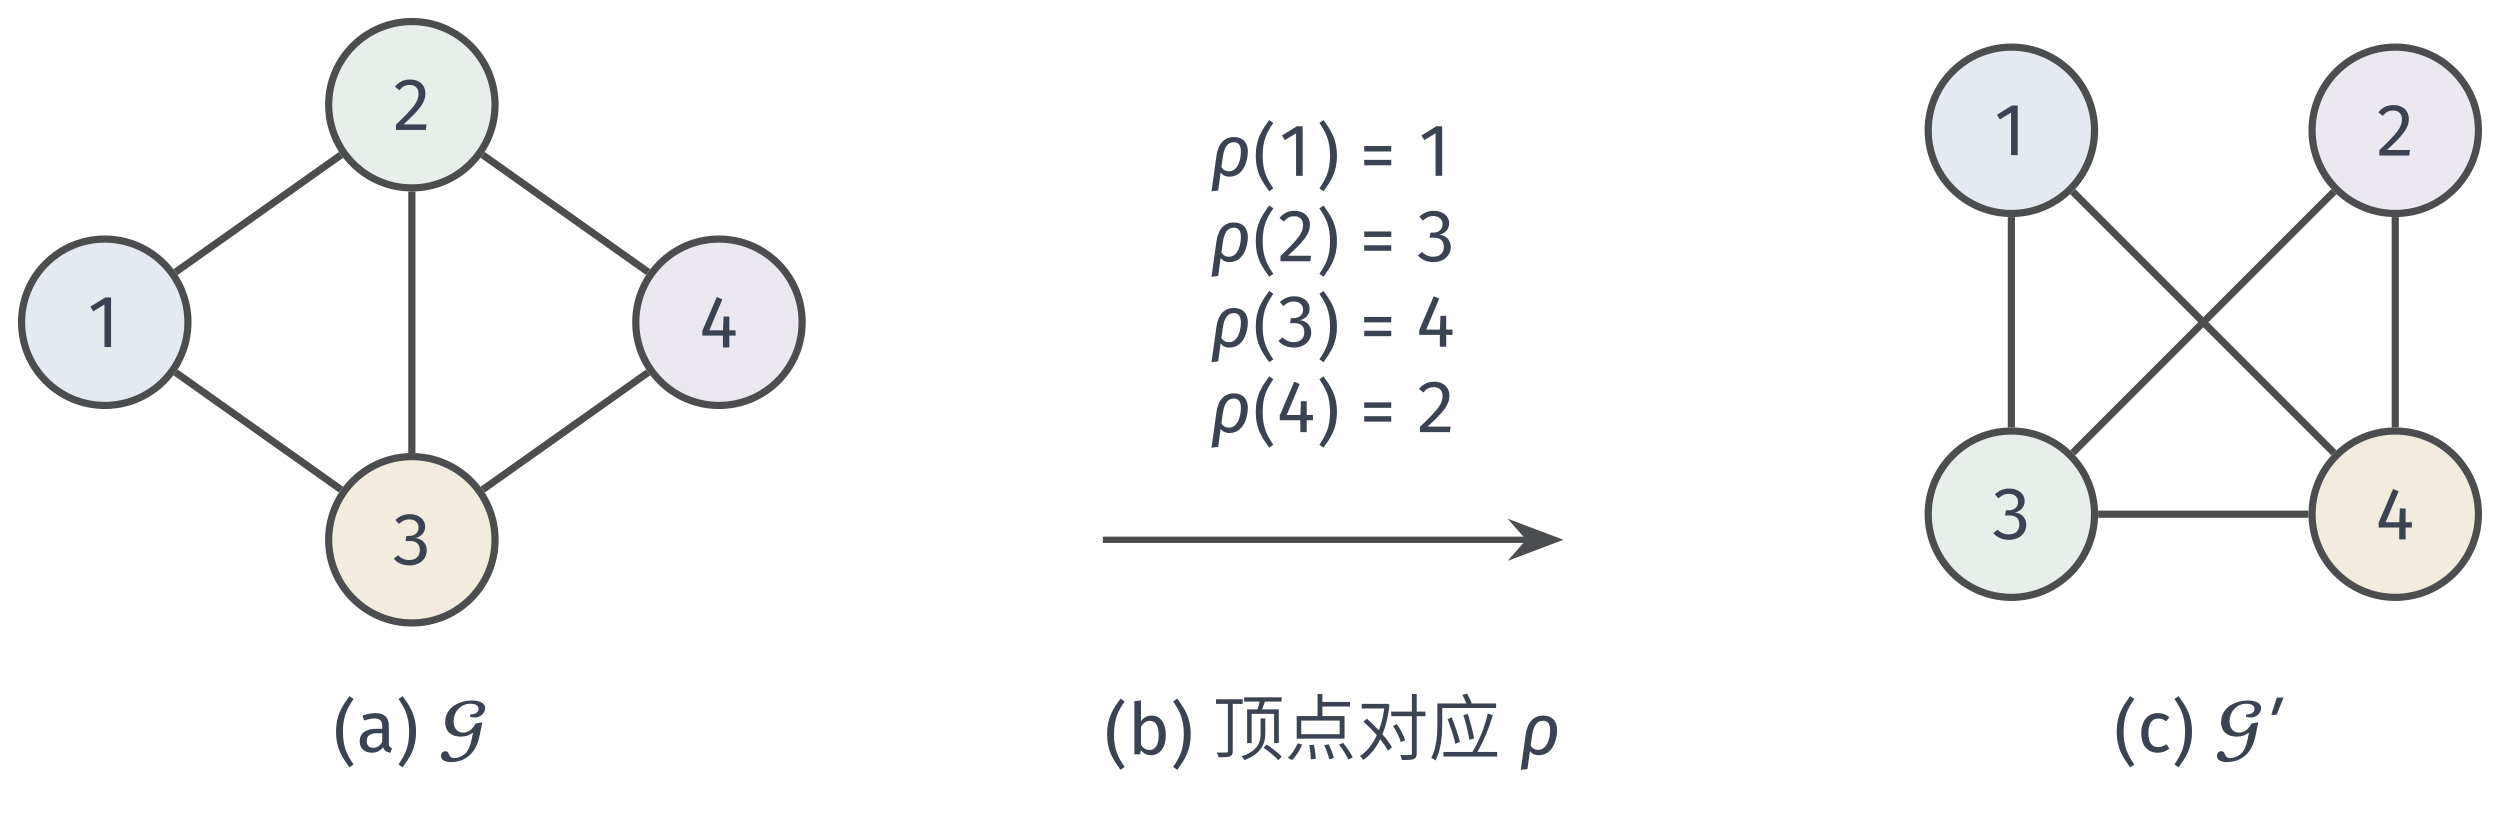
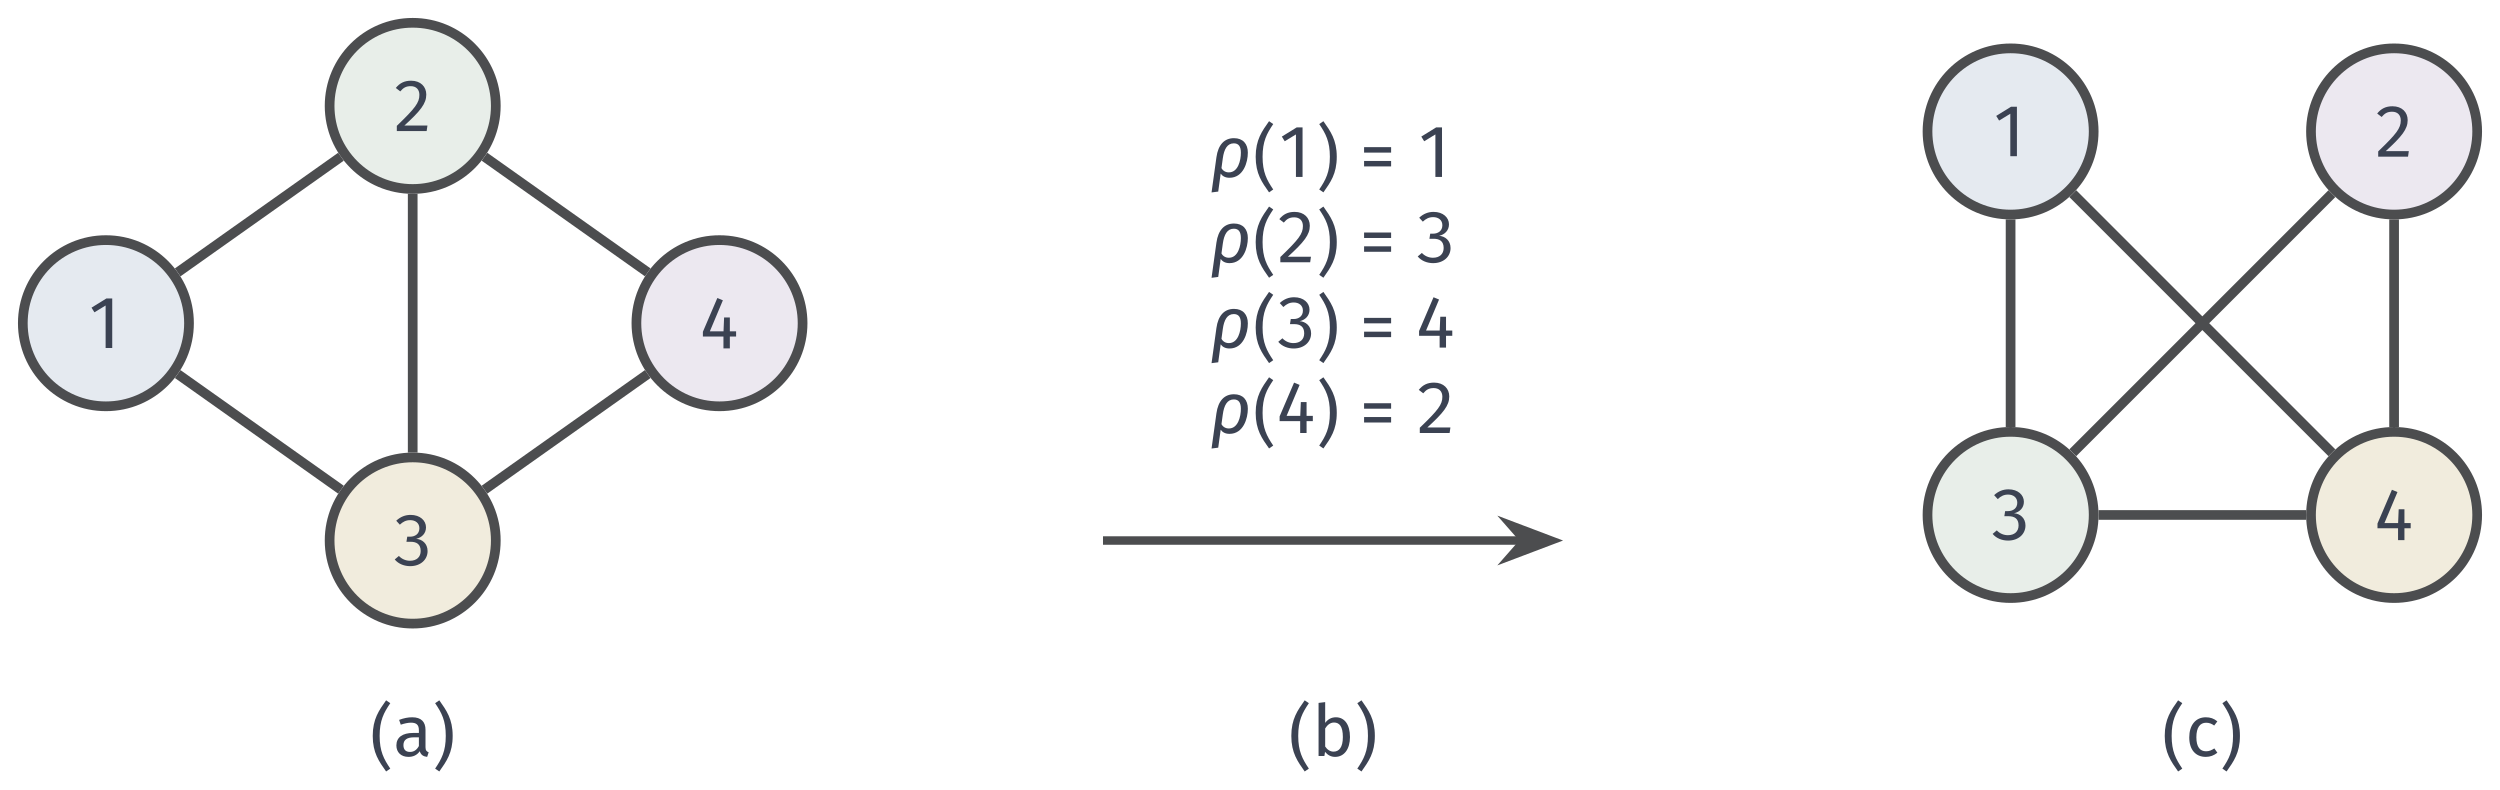
- <svg xmlns="http://www.w3.org/2000/svg" xmlns:xlink="http://www.w3.org/1999/xlink" version="1.1" width="276.91" height="90.59" viewBox="0 0 276.91 90.59">
+ <svg xmlns="http://www.w3.org/2000/svg" xmlns:xlink="http://www.w3.org/1999/xlink" version="1.1" width="277.19" height="87.53" viewBox="0 0 277.19 87.53">
  <defs>
    <path id="font_1_18" d="M.276 0H.368V.689H.287L.08 .561 .12 .496 .276 .591V0Z" />
    <path id="font_1_19" d="M.258 .701C.163 .701 .099 .667 .045 .6L.107 .552C.15 .603 .187 .625 .253 .625 .328 .625 .373 .579 .373 .504 .373 .395 .315 .319 .059 .073V0H.474L.485 .077H.164C.389 .282 .469 .383 .469 .508 .469 .617 .391 .701 .258 .701Z" />
    <path id="font_1_20" d="M.251 .701C.178 .701 .11 .676 .051 .62L.101 .565C.146 .607 .187 .628 .246 .628 .317 .628 .373 .588 .373 .515 .373 .435 .311 .398 .245 .398H.204L.193 .327H.251C.332 .327 .391 .295 .391 .199 .391 .115 .335 .063 .242 .063 .186 .063 .13 .085 .088 .13L.03 .081C.083 .017 .165-.012 .245-.012 .39-.012 .487 .079 .487 .198 .487 .303 .41 .363 .328 .368 .405 .385 .465 .442 .465 .528 .465 .622 .383 .701 .251 .701Z" />
    <path id="font_1_21" d="M.511 .238H.424V.43H.344L.336 .238H.146L.327 .669 .25 .701 .049 .231V.165H.335V0H.424V.165H.511V.238Z" />
+     <path id="font_1_1480" d="M.258 .063C.212 .063 .175 .085 .155 .123L.173 .255C.191 .389 .237 .467 .327 .467 .392 .467 .425 .426 .425 .337 .425 .23 .387 .063 .258 .063M.329 .539C.195 .539 .109 .447 .085 .274L.017-.216 .11-.204 .144 .046C.169 .01 .209-.012 .267-.012 .459-.012 .522 .202 .522 .337 .522 .46 .454 .539 .329 .539Z" />
    <path id="font_1_9" d="M.226 .775C.128 .636 .04 .517 .04 .28 .04 .043 .128-.076 .226-.215L.284-.175C.194-.042 .136 .066 .136 .28 .136 .495 .194 .602 .284 .735L.226 .775Z" />
+     <path id="font_1_10" d="M.098 .775 .04 .735C.13 .602 .188 .495 .188 .28 .188 .066 .13-.042 .04-.175L.098-.215C.196-.076 .284 .043 .284 .28 .284 .517 .196 .636 .098 .775Z" />
+     <path id="font_1_30" d="M.062 .146H.438V.222H.062V.146M.062 .338H.438V.414H.062V.338Z" />
    <path id="font_1_66" d="M.234 .057C.174 .057 .143 .09 .143 .152 .143 .224 .192 .26 .289 .26H.358V.139C.328 .084 .288 .057 .234 .057M.45 .123V.364C.45 .474 .392 .539 .265 .539 .206 .539 .148 .527 .083 .503L.106 .436C.16 .454 .209 .464 .248 .464 .321 .464 .358 .436 .358 .36V.321H.277C.13 .321 .045 .26 .045 .147 .045 .053 .108-.012 .213-.012 .277-.012 .333 .012 .37 .067 .386 .015 .42-.006 .473-.012L.494 .052C.467 .062 .45 .077 .45 .123Z" />
-     <path id="font_1_10" d="M.098 .775 .04 .735C.13 .602 .188 .495 .188 .28 .188 .066 .13-.042 .04-.175L.098-.215C.196-.076 .284 .043 .284 .28 .284 .517 .196 .636 .098 .775Z" />
-     <path id="font_2_6200" d="M.178-.142C.379-.142 .528-.02 .576 .214L.616 .409H.601L.521 .393C.483 .311 .413 .267 .35 .267 .252 .267 .217 .353 .217 .423 .217 .553 .309 .669 .453 .669 .512 .669 .564 .649 .564 .596 .564 .542 .509 .521 .448 .521L.447 .487C.464 .483 .495 .478 .516 .478 .586 .478 .655 .536 .655 .605 .655 .695 .546 .714 .471 .714 .297 .714 .1 .618 .1 .413 .1 .278 .19 .212 .316 .212 .377 .212 .43 .226 .481 .264L.486 .261 .468 .176C.453 .104 .432 .025 .375-.026 .332-.065 .273-.086 .228-.086 .13-.086 .173 .009 .102 .009 .067 .009 .042-.018 .042-.057 .042-.117 .107-.142 .178-.142Z" />
-     <path id="font_1_1480" d="M.258 .063C.212 .063 .175 .085 .155 .123L.173 .255C.191 .389 .237 .467 .327 .467 .392 .467 .425 .426 .425 .337 .425 .23 .387 .063 .258 .063M.329 .539C.195 .539 .109 .447 .085 .274L.017-.216 .11-.204 .144 .046C.169 .01 .209-.012 .267-.012 .459-.012 .522 .202 .522 .337 .522 .46 .454 .539 .329 .539Z" />
-     <path id="font_1_30" d="M.062 .146H.438V.222H.062V.146M.062 .338H.438V.414H.062V.338Z" />
    <path id="font_1_67" d="M.303 .061C.256 .061 .214 .09 .187 .132V.384C.214 .426 .252 .466 .31 .466 .384 .466 .433 .414 .433 .264 .433 .12 .38 .061 .303 .061M.336 .539C.272 .539 .223 .51 .187 .461V.75L.095 .739V0H.176L.185 .058C.221 .014 .267-.012 .325-.012 .453-.012 .532 .099 .532 .264 .532 .44 .455 .539 .336 .539Z" />
-     <path id="font_3_44146" d="M.732 .294V.5H.666V.295C.666 .189 .649 .054 .401-.027 .415-.041 .434-.064 .442-.08 .695 .016 .732 .169 .732 .294M.751 .137 .708 .092C.78 .041 .871-.033 .914-.081L.96-.03C.915 .017 .824 .088 .751 .137M.919 .626H.687L.727 .733H.959V.793H.437V.733H.653C.645 .699 .634 .659 .623 .626H.479V.156H.542V.563H.854V.157H.919V.626M.279 .047V.702H.418V.766H.047V.702H.212V.046C.212 .03 .207 .025 .19 .025 .174 .024 .119 .024 .057 .025 .068 .006 .079-.023 .083-.041 .163-.042 .211-.04 .239-.029 .268-.017 .279 .003 .279 .047Z" />
-     <path id="font_3_25001" d="M.231 .28V.469H.765V.28H.231M.407 .133 .343 .128C.356 .064 .364-.02 .364-.07L.433-.061C.432-.012 .422 .07 .407 .133M.611 .14 .55 .127C.58 .065 .609-.018 .621-.068L.685-.051C.674-0 .641 .08 .611 .14M.814 .159 .755 .135C.806 .073 .861-.016 .884-.071L.947-.044C.923 .012 .865 .096 .814 .159M.244 .136 .181 .153C.15 .079 .098-.002 .044-.049L.105-.079C.16-.026 .211 .059 .244 .136M.909 .729H.525V.839H.458V.532H.168V.218H.833V.532H.525V.665H.909V.729Z" />
-     <path id="font_3_15716" d="M.561 .42 .506 .395C.554 .324 .599 .229 .615 .169L.674 .197C.658 .258 .609 .351 .561 .42M.143 .496 .096 .455C.158 .399 .223 .333 .281 .266 .22 .134 .14 .036 .047-.024 .063-.037 .084-.061 .094-.078 .187-.012 .267 .082 .329 .209 .375 .152 .413 .096 .438 .05L.491 .099C.463 .152 .416 .215 .36 .279 .407 .393 .44 .53 .458 .692L.414 .705 .403 .702H.071V.638H.385C.37 .525 .344 .423 .31 .334 .257 .392 .198 .448 .143 .496M.836 .014V.53H.957V.594H.836V.839H.769V.594H.482V.53H.769V.014C.769-.004 .762-.009 .745-.01 .728-.01 .672-.011 .608-.009 .617-.029 .627-.06 .63-.079 .716-.079 .766-.077 .794-.065 .823-.053 .836-.033 .836 .014Z" />
-     <path id="font_3_16929" d="M.322 .514 .265 .49C.306 .382 .354 .239 .373 .147L.436 .173C.415 .265 .366 .405 .322 .514M.545 .563 .485 .545C.518 .436 .555 .295 .568 .202L.633 .221C.618 .314 .58 .454 .545 .563M.535 .845 .47 .827C.491 .791 .513 .743 .527 .707H.123V.434C.123 .292 .116 .094 .038-.048 .054-.055 .084-.073 .096-.085 .178 .063 .191 .283 .191 .434V.644H.94V.707H.585L.6 .712C.588 .747 .559 .802 .535 .845M.954 .034H.679C.771 .191 .845 .375 .893 .543L.824 .569C.785 .395 .707 .191 .61 .034H.207V-.03H.954V.034Z" />
    <path id="font_1_68" d="M.287 .539C.144 .539 .057 .427 .057 .259 .057 .089 .145-.012 .287-.012 .348-.012 .401 .008 .448 .046L.406 .106C.366 .08 .335 .066 .291 .066 .208 .066 .156 .123 .156 .261 .156 .398 .208 .463 .291 .463 .335 .463 .368 .45 .404 .424L.448 .482C.399 .523 .349 .539 .287 .539Z" />
-     <path id="font_1_1574" d="M.088 .153H.186L.316 .472H.19L.088 .153Z" />
  </defs>
-   <path transform="matrix(1,0,0,-1,45.619,35.694)" d="M-24.803 0C-24.803 5.088-28.928 9.213-34.016 9.213-39.104 9.213-43.229 5.088-43.229 0-43.229-5.088-39.104-9.213-34.016-9.213-28.928-9.213-24.803-5.088-24.803 0ZM-34.016 0" fill="#e5eaf0" />
-   <path transform="matrix(1,0,0,-1,45.619,35.694)" stroke-width=".797" stroke-linecap="butt" stroke-miterlimit="10" stroke-linejoin="miter" fill="none" stroke="#4c4d4f" d="M-24.803 0C-24.803 5.088-28.928 9.213-34.016 9.213-39.104 9.213-43.229 5.088-43.229 0-43.229-5.088-39.104-9.213-34.016-9.213-28.928-9.213-24.803-5.088-24.803 0ZM-34.016 0" />
-   <use data-text="1" xlink:href="#font_1_18" transform="matrix(7.9701,0,0,-7.9701,9.370998,38.44)" fill="#3b4252" />
-   <path transform="matrix(1,0,0,-1,45.619,35.694)" d="M9.213 24.095C9.213 29.183 5.088 33.308 0 33.308-5.088 33.308-9.213 29.183-9.213 24.095-9.213 19.007-5.088 14.882 0 14.882 5.088 14.882 9.213 19.007 9.213 24.095ZM0 24.095" fill="#e8eee9" />
-   <path transform="matrix(1,0,0,-1,45.619,35.694)" stroke-width=".797" stroke-linecap="butt" stroke-miterlimit="10" stroke-linejoin="miter" fill="none" stroke="#4c4d4f" d="M9.213 24.095C9.213 29.183 5.088 33.308 0 33.308-5.088 33.308-9.213 29.183-9.213 24.095-9.213 19.007-5.088 14.882 0 14.882 5.088 14.882 9.213 19.007 9.213 24.095ZM0 24.095" />
-   <use data-text="2" xlink:href="#font_1_19" transform="matrix(7.9701,0,0,-7.9701,43.387,14.39299)" fill="#3b4252" />
-   <path transform="matrix(1,0,0,-1,45.619,35.694)" d="M9.213-24.095C9.213-19.007 5.088-14.882 0-14.882-5.088-14.882-9.213-19.007-9.213-24.095-9.213-29.183-5.088-33.308 0-33.308 5.088-33.308 9.213-29.183 9.213-24.095ZM0-24.095" fill="#f1ecdd" />
-   <path transform="matrix(1,0,0,-1,45.619,35.694)" stroke-width=".797" stroke-linecap="butt" stroke-miterlimit="10" stroke-linejoin="miter" fill="none" stroke="#4c4d4f" d="M9.213-24.095C9.213-19.007 5.088-14.882 0-14.882-5.088-14.882-9.213-19.007-9.213-24.095-9.213-29.183-5.088-33.308 0-33.308 5.088-33.308 9.213-29.183 9.213-24.095ZM0-24.095" />
-   <use data-text="3" xlink:href="#font_1_20" transform="matrix(7.9701,0,0,-7.9701,43.387,62.53499)" fill="#3b4252" />
-   <path transform="matrix(1,0,0,-1,45.619,35.694)" d="M43.229 0C43.229 5.088 39.104 9.213 34.016 9.213 28.928 9.213 24.803 5.088 24.803 0 24.803-5.088 28.928-9.213 34.016-9.213 39.104-9.213 43.229-5.088 43.229 0ZM34.016 0" fill="#ece8f0" />
-   <path transform="matrix(1,0,0,-1,45.619,35.694)" stroke-width=".797" stroke-linecap="butt" stroke-miterlimit="10" stroke-linejoin="miter" fill="none" stroke="#4c4d4f" d="M43.229 0C43.229 5.088 39.104 9.213 34.016 9.213 28.928 9.213 24.803 5.088 24.803 0 24.803-5.088 28.928-9.213 34.016-9.213 39.104-9.213 43.229-5.088 43.229 0ZM34.016 0" />
-   <use data-text="4" xlink:href="#font_1_21" transform="matrix(7.9701,0,0,-7.9701,77.403,38.488)" fill="#3b4252" />
-   <path transform="matrix(1,0,0,-1,45.619,35.694)" stroke-width=".797" stroke-linecap="butt" stroke-miterlimit="10" stroke-linejoin="miter" fill="none" stroke="#4c4d4f" d="M-26.174 5.555-7.843 18.54M-26.174-5.555-7.843-18.54M0 14.484V-14.484M7.843 18.54 26.174 5.555M7.843-18.54 26.174-5.555" />
-   <use data-text="(" xlink:href="#font_1_9" transform="matrix(7.9701,0,0,-7.9701,36.9,83.28099)" fill="#3b4252" />
-   <use data-text="a" xlink:href="#font_1_66" transform="matrix(7.9701,0,0,-7.9701,39.48231,83.28099)" fill="#3b4252" />
-   <use data-text=")" xlink:href="#font_1_10" transform="matrix(7.9701,0,0,-7.9701,43.81804,83.28099)" fill="#3b4252" />
-   <use data-text="𝒢" xlink:href="#font_2_6200" transform="matrix(7.9701,0,0,-7.9701,48.513,83.28099)" fill="#3b4252" />
-   <use data-text="𝜌" xlink:href="#font_1_1480" transform="matrix(7.9701,0,0,-7.9701,134.056,19.47399)" fill="#3b4252" />
-   <use data-text="(" xlink:href="#font_1_9" transform="matrix(7.9701,0,0,-7.9701,138.7743,19.47399)" fill="#3b4252" />
-   <use data-text="1" xlink:href="#font_1_18" transform="matrix(7.9701,0,0,-7.9701,141.3566,19.47399)" fill="#3b4252" />
-   <use data-text=")" xlink:href="#font_1_10" transform="matrix(7.9701,0,0,-7.9701,145.8199,19.47399)" fill="#3b4252" />
-   <use data-text="=" xlink:href="#font_1_30" transform="matrix(7.9701,0,0,-7.9701,150.6099,19.47399)" fill="#3b4252" />
-   <use data-text="1" xlink:href="#font_1_18" transform="matrix(7.9701,0,0,-7.9701,156.8106,19.47399)" fill="#3b4252" />
-   <use data-text="𝜌" xlink:href="#font_1_1480" transform="matrix(7.9701,0,0,-7.9701,134.056,28.93799)" fill="#3b4252" />
-   <use data-text="(" xlink:href="#font_1_9" transform="matrix(7.9701,0,0,-7.9701,138.7743,28.93799)" fill="#3b4252" />
-   <use data-text="2" xlink:href="#font_1_19" transform="matrix(7.9701,0,0,-7.9701,141.3566,28.93799)" fill="#3b4252" />
-   <use data-text=")" xlink:href="#font_1_10" transform="matrix(7.9701,0,0,-7.9701,145.8199,28.93799)" fill="#3b4252" />
-   <use data-text="=" xlink:href="#font_1_30" transform="matrix(7.9701,0,0,-7.9701,150.6099,28.93799)" fill="#3b4252" />
-   <use data-text="3" xlink:href="#font_1_20" transform="matrix(7.9701,0,0,-7.9701,156.8106,28.93799)" fill="#3b4252" />
-   <use data-text="𝜌" xlink:href="#font_1_1480" transform="matrix(7.9701,0,0,-7.9701,134.056,38.40299)" fill="#3b4252" />
-   <use data-text="(" xlink:href="#font_1_9" transform="matrix(7.9701,0,0,-7.9701,138.7743,38.40299)" fill="#3b4252" />
-   <use data-text="3" xlink:href="#font_1_20" transform="matrix(7.9701,0,0,-7.9701,141.3566,38.40299)" fill="#3b4252" />
-   <use data-text=")" xlink:href="#font_1_10" transform="matrix(7.9701,0,0,-7.9701,145.8199,38.40299)" fill="#3b4252" />
-   <use data-text="=" xlink:href="#font_1_30" transform="matrix(7.9701,0,0,-7.9701,150.6099,38.40299)" fill="#3b4252" />
-   <use data-text="4" xlink:href="#font_1_21" transform="matrix(7.9701,0,0,-7.9701,156.8106,38.40299)" fill="#3b4252" />
-   <use data-text="𝜌" xlink:href="#font_1_1480" transform="matrix(7.9701,0,0,-7.9701,134.056,47.86699)" fill="#3b4252" />
-   <use data-text="(" xlink:href="#font_1_9" transform="matrix(7.9701,0,0,-7.9701,138.7743,47.86699)" fill="#3b4252" />
-   <use data-text="4" xlink:href="#font_1_21" transform="matrix(7.9701,0,0,-7.9701,141.3566,47.86699)" fill="#3b4252" />
-   <use data-text=")" xlink:href="#font_1_10" transform="matrix(7.9701,0,0,-7.9701,145.8199,47.86699)" fill="#3b4252" />
-   <use data-text="=" xlink:href="#font_1_30" transform="matrix(7.9701,0,0,-7.9701,150.6099,47.86699)" fill="#3b4252" />
-   <use data-text="2" xlink:href="#font_1_19" transform="matrix(7.9701,0,0,-7.9701,156.8106,47.86699)" fill="#3b4252" />
-   <path transform="matrix(1,0,0,-1,45.619,35.694)" stroke-width=".697" stroke-linecap="butt" stroke-miterlimit="10" stroke-linejoin="miter" fill="none" stroke="#4c4d4f" d="M76.537-24.095H123.712" />
-   <path transform="matrix(1,0,0,-1,167.0526,59.78894)" d="M5.134 0 1.126 1.514 2.453 0 1.126-1.514Z" fill="#4c4d4f" />
-   <path transform="matrix(1,0,0,-1,167.0526,59.78894)" stroke-width=".697" stroke-linecap="butt" stroke-miterlimit="10" stroke-linejoin="miter" fill="none" stroke="#4c4d4f" d="M5.134 0 1.126 1.514 2.453 0 1.126-1.514Z" />
-   <use data-text="(" xlink:href="#font_1_9" transform="matrix(7.9701,0,0,-7.9701,122.307,83.556)" fill="#3b4252" />
-   <use data-text="b" xlink:href="#font_1_67" transform="matrix(7.9701,0,0,-7.9701,124.8893,83.556)" fill="#3b4252" />
-   <use data-text=")" xlink:href="#font_1_10" transform="matrix(7.9701,0,0,-7.9701,129.6235,83.556)" fill="#3b4252" />
-   <use data-text="顶" xlink:href="#font_3_44146" transform="matrix(7.9701,0,0,-7.9701,134.318,83.556)" fill="#3b4252" />
-   <use data-text="点" xlink:href="#font_3_25001" transform="matrix(7.9701,0,0,-7.9701,142.2881,83.556)" fill="#3b4252" />
-   <use data-text="对" xlink:href="#font_3_15716" transform="matrix(7.9701,0,0,-7.9701,150.2582,83.556)" fill="#3b4252" />
-   <use data-text="应" xlink:href="#font_3_16929" transform="matrix(7.9701,0,0,-7.9701,158.2283,83.556)" fill="#3b4252" />
-   <use data-text="𝜌" xlink:href="#font_1_1480" transform="matrix(7.9701,0,0,-7.9701,168.311,83.556)" fill="#3b4252" />
-   <path transform="matrix(1,0,0,-1,45.619,35.694)" d="M186.38 21.26C186.38 26.348 182.256 30.473 177.168 30.473 172.08 30.473 167.955 26.348 167.955 21.26 167.955 16.172 172.08 12.047 177.168 12.047 182.256 12.047 186.38 16.172 186.38 21.26ZM177.168 21.26" fill="#e5eaf0" />
-   <path transform="matrix(1,0,0,-1,45.619,35.694)" stroke-width=".797" stroke-linecap="butt" stroke-miterlimit="10" stroke-linejoin="miter" fill="none" stroke="#4c4d4f" d="M186.38 21.26C186.38 26.348 182.256 30.473 177.168 30.473 172.08 30.473 167.955 26.348 167.955 21.26 167.955 16.172 172.08 12.047 177.168 12.047 182.256 12.047 186.38 16.172 186.38 21.26ZM177.168 21.26" />
-   <use data-text="1" xlink:href="#font_1_18" transform="matrix(7.9701,0,0,-7.9701,220.555,17.18)" fill="#3b4252" />
-   <path transform="matrix(1,0,0,-1,45.619,35.694)" d="M228.901 21.26C228.901 26.348 224.776 30.473 219.688 30.473 214.6 30.473 210.475 26.348 210.475 21.26 210.475 16.172 214.6 12.047 219.688 12.047 224.776 12.047 228.901 16.172 228.901 21.26ZM219.688 21.26" fill="#ece8f0" />
-   <path transform="matrix(1,0,0,-1,45.619,35.694)" stroke-width=".797" stroke-linecap="butt" stroke-miterlimit="10" stroke-linejoin="miter" fill="none" stroke="#4c4d4f" d="M228.901 21.26C228.901 26.348 224.776 30.473 219.688 30.473 214.6 30.473 210.475 26.348 210.475 21.26 210.475 16.172 214.6 12.047 219.688 12.047 224.776 12.047 228.901 16.172 228.901 21.26ZM219.688 21.26" />
-   <use data-text="2" xlink:href="#font_1_19" transform="matrix(7.9701,0,0,-7.9701,263.075,17.227)" fill="#3b4252" />
-   <path transform="matrix(1,0,0,-1,45.619,35.694)" d="M186.38-21.26C186.38-16.172 182.256-12.047 177.168-12.047 172.08-12.047 167.955-16.172 167.955-21.26 167.955-26.348 172.08-30.473 177.168-30.473 182.256-30.473 186.38-26.348 186.38-21.26ZM177.168-21.26" fill="#e8eee9" />
-   <path transform="matrix(1,0,0,-1,45.619,35.694)" stroke-width=".797" stroke-linecap="butt" stroke-miterlimit="10" stroke-linejoin="miter" fill="none" stroke="#4c4d4f" d="M186.38-21.26C186.38-16.172 182.256-12.047 177.168-12.047 172.08-12.047 167.955-16.172 167.955-21.26 167.955-26.348 172.08-30.473 177.168-30.473 182.256-30.473 186.38-26.348 186.38-21.26ZM177.168-21.26" />
-   <use data-text="3" xlink:href="#font_1_20" transform="matrix(7.9701,0,0,-7.9701,220.555,59.7)" fill="#3b4252" />
-   <path transform="matrix(1,0,0,-1,45.619,35.694)" d="M228.901-21.26C228.901-16.172 224.776-12.047 219.688-12.047 214.6-12.047 210.475-16.172 210.475-21.26 210.475-26.348 214.6-30.473 219.688-30.473 224.776-30.473 228.901-26.348 228.901-21.26ZM219.688-21.26" fill="#f1ecdd" />
-   <path transform="matrix(1,0,0,-1,45.619,35.694)" stroke-width=".797" stroke-linecap="butt" stroke-miterlimit="10" stroke-linejoin="miter" fill="none" stroke="#4c4d4f" d="M228.901-21.26C228.901-16.172 224.776-12.047 219.688-12.047 214.6-12.047 210.475-16.172 210.475-21.26 210.475-26.348 214.6-30.473 219.688-30.473 224.776-30.473 228.901-26.348 228.901-21.26ZM219.688-21.26" />
-   <use data-text="4" xlink:href="#font_1_21" transform="matrix(7.9701,0,0,-7.9701,263.075,59.748)" fill="#3b4252" />
-   <path transform="matrix(1,0,0,-1,45.619,35.694)" stroke-width=".797" stroke-linecap="butt" stroke-miterlimit="10" stroke-linejoin="miter" fill="none" stroke="#4c4d4f" d="M177.168 11.649V-11.649M183.964 14.464 212.892-14.464M212.892 14.464 183.964-14.464M219.688 11.649V-11.649M186.779-21.26H210.077" />
-   <use data-text="(" xlink:href="#font_1_9" transform="matrix(7.9701,0,0,-7.9701,234.137,83.28099)" fill="#3b4252" />
-   <use data-text="c" xlink:href="#font_1_68" transform="matrix(7.9701,0,0,-7.9701,236.7193,83.28099)" fill="#3b4252" />
-   <use data-text=")" xlink:href="#font_1_10" transform="matrix(7.9701,0,0,-7.9701,240.529,83.28099)" fill="#3b4252" />
-   <use data-text="𝒢" xlink:href="#font_2_6200" transform="matrix(7.9701,0,0,-7.9701,245.224,83.28099)" fill="#3b4252" />
-   <use data-text="′" xlink:href="#font_1_1574" transform="matrix(5.9776,0,0,-5.9776,251.05,80.093)" fill="#3b4252" />
+   <path transform="matrix(1,0,0,-1,45.759,35.836)" d="M-24.803 0C-24.803 5.088-28.928 9.213-34.016 9.213-39.104 9.213-43.229 5.088-43.229 0-43.229-5.088-39.104-9.213-34.016-9.213-28.928-9.213-24.803-5.088-24.803 0ZM-34.016 0" fill="#e5eaf0" />
+   <path transform="matrix(1,0,0,-1,45.759,35.836)" stroke-width="1.076" stroke-linecap="butt" stroke-miterlimit="10" stroke-linejoin="miter" fill="none" stroke="#4c4d4f" d="M-24.803 0C-24.803 5.088-28.928 9.213-34.016 9.213-39.104 9.213-43.229 5.088-43.229 0-43.229-5.088-39.104-9.213-34.016-9.213-28.928-9.213-24.803-5.088-24.803 0ZM-34.016 0" />
+   <use data-text="1" xlink:href="#font_1_18" transform="matrix(7.9701,0,0,-7.9701,9.511,38.58201)" fill="#3b4252" />
+   <path transform="matrix(1,0,0,-1,45.759,35.836)" d="M9.213 24.095C9.213 29.183 5.088 33.308 0 33.308-5.088 33.308-9.213 29.183-9.213 24.095-9.213 19.007-5.088 14.882 0 14.882 5.088 14.882 9.213 19.007 9.213 24.095ZM0 24.095" fill="#e8eee9" />
+   <path transform="matrix(1,0,0,-1,45.759,35.836)" stroke-width="1.076" stroke-linecap="butt" stroke-miterlimit="10" stroke-linejoin="miter" fill="none" stroke="#4c4d4f" d="M9.213 24.095C9.213 29.183 5.088 33.308 0 33.308-5.088 33.308-9.213 29.183-9.213 24.095-9.213 19.007-5.088 14.882 0 14.882 5.088 14.882 9.213 19.007 9.213 24.095ZM0 24.095" />
+   <use data-text="2" xlink:href="#font_1_19" transform="matrix(7.9701,0,0,-7.9701,43.527,14.535)" fill="#3b4252" />
+   <path transform="matrix(1,0,0,-1,45.759,35.836)" d="M9.213-24.095C9.213-19.007 5.088-14.882 0-14.882-5.088-14.882-9.213-19.007-9.213-24.095-9.213-29.183-5.088-33.308 0-33.308 5.088-33.308 9.213-29.183 9.213-24.095ZM0-24.095" fill="#f1ecdd" />
+   <path transform="matrix(1,0,0,-1,45.759,35.836)" stroke-width="1.076" stroke-linecap="butt" stroke-miterlimit="10" stroke-linejoin="miter" fill="none" stroke="#4c4d4f" d="M9.213-24.095C9.213-19.007 5.088-14.882 0-14.882-5.088-14.882-9.213-19.007-9.213-24.095-9.213-29.183-5.088-33.308 0-33.308 5.088-33.308 9.213-29.183 9.213-24.095ZM0-24.095" />
+   <use data-text="3" xlink:href="#font_1_20" transform="matrix(7.9701,0,0,-7.9701,43.527,62.67701)" fill="#3b4252" />
+   <path transform="matrix(1,0,0,-1,45.759,35.836)" d="M43.229 0C43.229 5.088 39.104 9.213 34.016 9.213 28.928 9.213 24.803 5.088 24.803 0 24.803-5.088 28.928-9.213 34.016-9.213 39.104-9.213 43.229-5.088 43.229 0ZM34.016 0" fill="#ece8f0" />
+   <path transform="matrix(1,0,0,-1,45.759,35.836)" stroke-width="1.076" stroke-linecap="butt" stroke-miterlimit="10" stroke-linejoin="miter" fill="none" stroke="#4c4d4f" d="M43.229 0C43.229 5.088 39.104 9.213 34.016 9.213 28.928 9.213 24.803 5.088 24.803 0 24.803-5.088 28.928-9.213 34.016-9.213 39.104-9.213 43.229-5.088 43.229 0ZM34.016 0" />
+   <use data-text="4" xlink:href="#font_1_21" transform="matrix(7.9701,0,0,-7.9701,77.543,38.63)" fill="#3b4252" />
+   <path transform="matrix(1,0,0,-1,45.759,35.836)" stroke-width="1.076" stroke-linecap="butt" stroke-miterlimit="10" stroke-linejoin="miter" fill="none" stroke="#4c4d4f" d="M-26.06 5.636-7.956 18.459M-26.06-5.636-7.956-18.459M0 14.344V-14.344M7.956 18.459 26.06 5.636M7.956-18.459 26.06-5.636" />
+   <use data-text="𝜌" xlink:href="#font_1_1480" transform="matrix(7.9701,0,0,-7.9701,134.196,19.61501)" fill="#3b4252" />
+   <use data-text="(" xlink:href="#font_1_9" transform="matrix(7.9701,0,0,-7.9701,138.9063,19.61501)" fill="#3b4252" />
+   <use data-text="1" xlink:href="#font_1_18" transform="matrix(7.9701,0,0,-7.9701,141.4886,19.61501)" fill="#3b4252" />
+   <use data-text=")" xlink:href="#font_1_10" transform="matrix(7.9701,0,0,-7.9701,145.9519,19.61501)" fill="#3b4252" />
+   <use data-text="=" xlink:href="#font_1_30" transform="matrix(7.9701,0,0,-7.9701,150.7499,19.61501)" fill="#3b4252" />
+   <use data-text="1" xlink:href="#font_1_18" transform="matrix(7.9701,0,0,-7.9701,156.9506,19.61501)" fill="#3b4252" />
+   <use data-text="𝜌" xlink:href="#font_1_1480" transform="matrix(7.9701,0,0,-7.9701,134.196,29.08001)" fill="#3b4252" />
+   <use data-text="(" xlink:href="#font_1_9" transform="matrix(7.9701,0,0,-7.9701,138.9063,29.08001)" fill="#3b4252" />
+   <use data-text="2" xlink:href="#font_1_19" transform="matrix(7.9701,0,0,-7.9701,141.4886,29.08001)" fill="#3b4252" />
+   <use data-text=")" xlink:href="#font_1_10" transform="matrix(7.9701,0,0,-7.9701,145.9519,29.08001)" fill="#3b4252" />
+   <use data-text="=" xlink:href="#font_1_30" transform="matrix(7.9701,0,0,-7.9701,150.7499,29.08001)" fill="#3b4252" />
+   <use data-text="3" xlink:href="#font_1_20" transform="matrix(7.9701,0,0,-7.9701,156.9506,29.08001)" fill="#3b4252" />
+   <use data-text="𝜌" xlink:href="#font_1_1480" transform="matrix(7.9701,0,0,-7.9701,134.196,38.54401)" fill="#3b4252" />
+   <use data-text="(" xlink:href="#font_1_9" transform="matrix(7.9701,0,0,-7.9701,138.9063,38.54401)" fill="#3b4252" />
+   <use data-text="3" xlink:href="#font_1_20" transform="matrix(7.9701,0,0,-7.9701,141.4886,38.54401)" fill="#3b4252" />
+   <use data-text=")" xlink:href="#font_1_10" transform="matrix(7.9701,0,0,-7.9701,145.9519,38.54401)" fill="#3b4252" />
+   <use data-text="=" xlink:href="#font_1_30" transform="matrix(7.9701,0,0,-7.9701,150.7499,38.54401)" fill="#3b4252" />
+   <use data-text="4" xlink:href="#font_1_21" transform="matrix(7.9701,0,0,-7.9701,156.9506,38.54401)" fill="#3b4252" />
+   <use data-text="𝜌" xlink:href="#font_1_1480" transform="matrix(7.9701,0,0,-7.9701,134.196,48.00901)" fill="#3b4252" />
+   <use data-text="(" xlink:href="#font_1_9" transform="matrix(7.9701,0,0,-7.9701,138.9063,48.00901)" fill="#3b4252" />
+   <use data-text="4" xlink:href="#font_1_21" transform="matrix(7.9701,0,0,-7.9701,141.4886,48.00901)" fill="#3b4252" />
+   <use data-text=")" xlink:href="#font_1_10" transform="matrix(7.9701,0,0,-7.9701,145.9519,48.00901)" fill="#3b4252" />
+   <use data-text="=" xlink:href="#font_1_30" transform="matrix(7.9701,0,0,-7.9701,150.7499,48.00901)" fill="#3b4252" />
+   <use data-text="2" xlink:href="#font_1_19" transform="matrix(7.9701,0,0,-7.9701,156.9506,48.00901)" fill="#3b4252" />
+   <path transform="matrix(1,0,0,-1,45.759,35.836)" stroke-width=".941" stroke-linecap="butt" stroke-miterlimit="10" stroke-linejoin="miter" fill="none" stroke="#4c4d4f" d="M76.537-24.095H123.071" />
+   <path transform="matrix(1,0,0,-1,166.0941,59.93094)" d="M5.885 0 1.52 1.652 2.971 0 1.52-1.652Z" fill="#4c4d4f" />
+   <path transform="matrix(1,0,0,-1,166.0941,59.93094)" stroke-width=".941" stroke-linecap="butt" stroke-miterlimit="10" stroke-linejoin="miter" fill="none" stroke="#4c4d4f" d="M5.885 0 1.52 1.652 2.971 0 1.52-1.652Z" />
+   <path transform="matrix(1,0,0,-1,45.759,35.836)" d="M186.38 21.26C186.38 26.348 182.256 30.473 177.168 30.473 172.08 30.473 167.955 26.348 167.955 21.26 167.955 16.172 172.08 12.047 177.168 12.047 182.256 12.047 186.38 16.172 186.38 21.26ZM177.168 21.26" fill="#e5eaf0" />
+   <path transform="matrix(1,0,0,-1,45.759,35.836)" stroke-width="1.076" stroke-linecap="butt" stroke-miterlimit="10" stroke-linejoin="miter" fill="none" stroke="#4c4d4f" d="M186.38 21.26C186.38 26.348 182.256 30.473 177.168 30.473 172.08 30.473 167.955 26.348 167.955 21.26 167.955 16.172 172.08 12.047 177.168 12.047 182.256 12.047 186.38 16.172 186.38 21.26ZM177.168 21.26" />
+   <use data-text="1" xlink:href="#font_1_18" transform="matrix(7.9701,0,0,-7.9701,220.695,17.322)" fill="#3b4252" />
+   <path transform="matrix(1,0,0,-1,45.759,35.836)" d="M228.901 21.26C228.901 26.348 224.776 30.473 219.688 30.473 214.6 30.473 210.475 26.348 210.475 21.26 210.475 16.172 214.6 12.047 219.688 12.047 224.776 12.047 228.901 16.172 228.901 21.26ZM219.688 21.26" fill="#ece8f0" />
+   <path transform="matrix(1,0,0,-1,45.759,35.836)" stroke-width="1.076" stroke-linecap="butt" stroke-miterlimit="10" stroke-linejoin="miter" fill="none" stroke="#4c4d4f" d="M228.901 21.26C228.901 26.348 224.776 30.473 219.688 30.473 214.6 30.473 210.475 26.348 210.475 21.26 210.475 16.172 214.6 12.047 219.688 12.047 224.776 12.047 228.901 16.172 228.901 21.26ZM219.688 21.26" />
+   <use data-text="2" xlink:href="#font_1_19" transform="matrix(7.9701,0,0,-7.9701,263.215,17.369)" fill="#3b4252" />
+   <path transform="matrix(1,0,0,-1,45.759,35.836)" d="M186.38-21.26C186.38-16.172 182.256-12.047 177.168-12.047 172.08-12.047 167.955-16.172 167.955-21.26 167.955-26.348 172.08-30.473 177.168-30.473 182.256-30.473 186.38-26.348 186.38-21.26ZM177.168-21.26" fill="#e8eee9" />
+   <path transform="matrix(1,0,0,-1,45.759,35.836)" stroke-width="1.076" stroke-linecap="butt" stroke-miterlimit="10" stroke-linejoin="miter" fill="none" stroke="#4c4d4f" d="M186.38-21.26C186.38-16.172 182.256-12.047 177.168-12.047 172.08-12.047 167.955-16.172 167.955-21.26 167.955-26.348 172.08-30.473 177.168-30.473 182.256-30.473 186.38-26.348 186.38-21.26ZM177.168-21.26" />
+   <use data-text="3" xlink:href="#font_1_20" transform="matrix(7.9701,0,0,-7.9701,220.695,59.842)" fill="#3b4252" />
+   <path transform="matrix(1,0,0,-1,45.759,35.836)" d="M228.901-21.26C228.901-16.172 224.776-12.047 219.688-12.047 214.6-12.047 210.475-16.172 210.475-21.26 210.475-26.348 214.6-30.473 219.688-30.473 224.776-30.473 228.901-26.348 228.901-21.26ZM219.688-21.26" fill="#f1ecdd" />
+   <path transform="matrix(1,0,0,-1,45.759,35.836)" stroke-width="1.076" stroke-linecap="butt" stroke-miterlimit="10" stroke-linejoin="miter" fill="none" stroke="#4c4d4f" d="M228.901-21.26C228.901-16.172 224.776-12.047 219.688-12.047 214.6-12.047 210.475-16.172 210.475-21.26 210.475-26.348 214.6-30.473 219.688-30.473 224.776-30.473 228.901-26.348 228.901-21.26ZM219.688-21.26" />
+   <use data-text="4" xlink:href="#font_1_21" transform="matrix(7.9701,0,0,-7.9701,263.215,59.89001)" fill="#3b4252" />
+   <path transform="matrix(1,0,0,-1,45.759,35.836)" stroke-width="1.076" stroke-linecap="butt" stroke-miterlimit="10" stroke-linejoin="miter" fill="none" stroke="#4c4d4f" d="M177.168 11.509V-11.509M184.062 14.365 212.793-14.365M212.793 14.365 184.062-14.365M219.688 11.509V-11.509M186.918-21.26H209.937" />
+   <use data-text="(" xlink:href="#font_1_9" transform="matrix(7.9701,0,0,-7.9701,41.009,83.825)" fill="#3b4252" />
+   <use data-text="a" xlink:href="#font_1_66" transform="matrix(7.9701,0,0,-7.9701,43.59131,83.825)" fill="#3b4252" />
+   <use data-text=")" xlink:href="#font_1_10" transform="matrix(7.9701,0,0,-7.9701,47.92705,83.825)" fill="#3b4252" />
+   <use data-text="(" xlink:href="#font_1_9" transform="matrix(7.9701,0,0,-7.9701,142.858,83.825)" fill="#3b4252" />
+   <use data-text="b" xlink:href="#font_1_67" transform="matrix(7.9701,0,0,-7.9701,145.4403,83.825)" fill="#3b4252" />
+   <use data-text=")" xlink:href="#font_1_10" transform="matrix(7.9701,0,0,-7.9701,150.1746,83.825)" fill="#3b4252" />
+   <use data-text="(" xlink:href="#font_1_9" transform="matrix(7.9701,0,0,-7.9701,239.699,83.825)" fill="#3b4252" />
+   <use data-text="c" xlink:href="#font_1_68" transform="matrix(7.9701,0,0,-7.9701,242.2813,83.825)" fill="#3b4252" />
+   <use data-text=")" xlink:href="#font_1_10" transform="matrix(7.9701,0,0,-7.9701,246.091,83.825)" fill="#3b4252" />
</svg>
